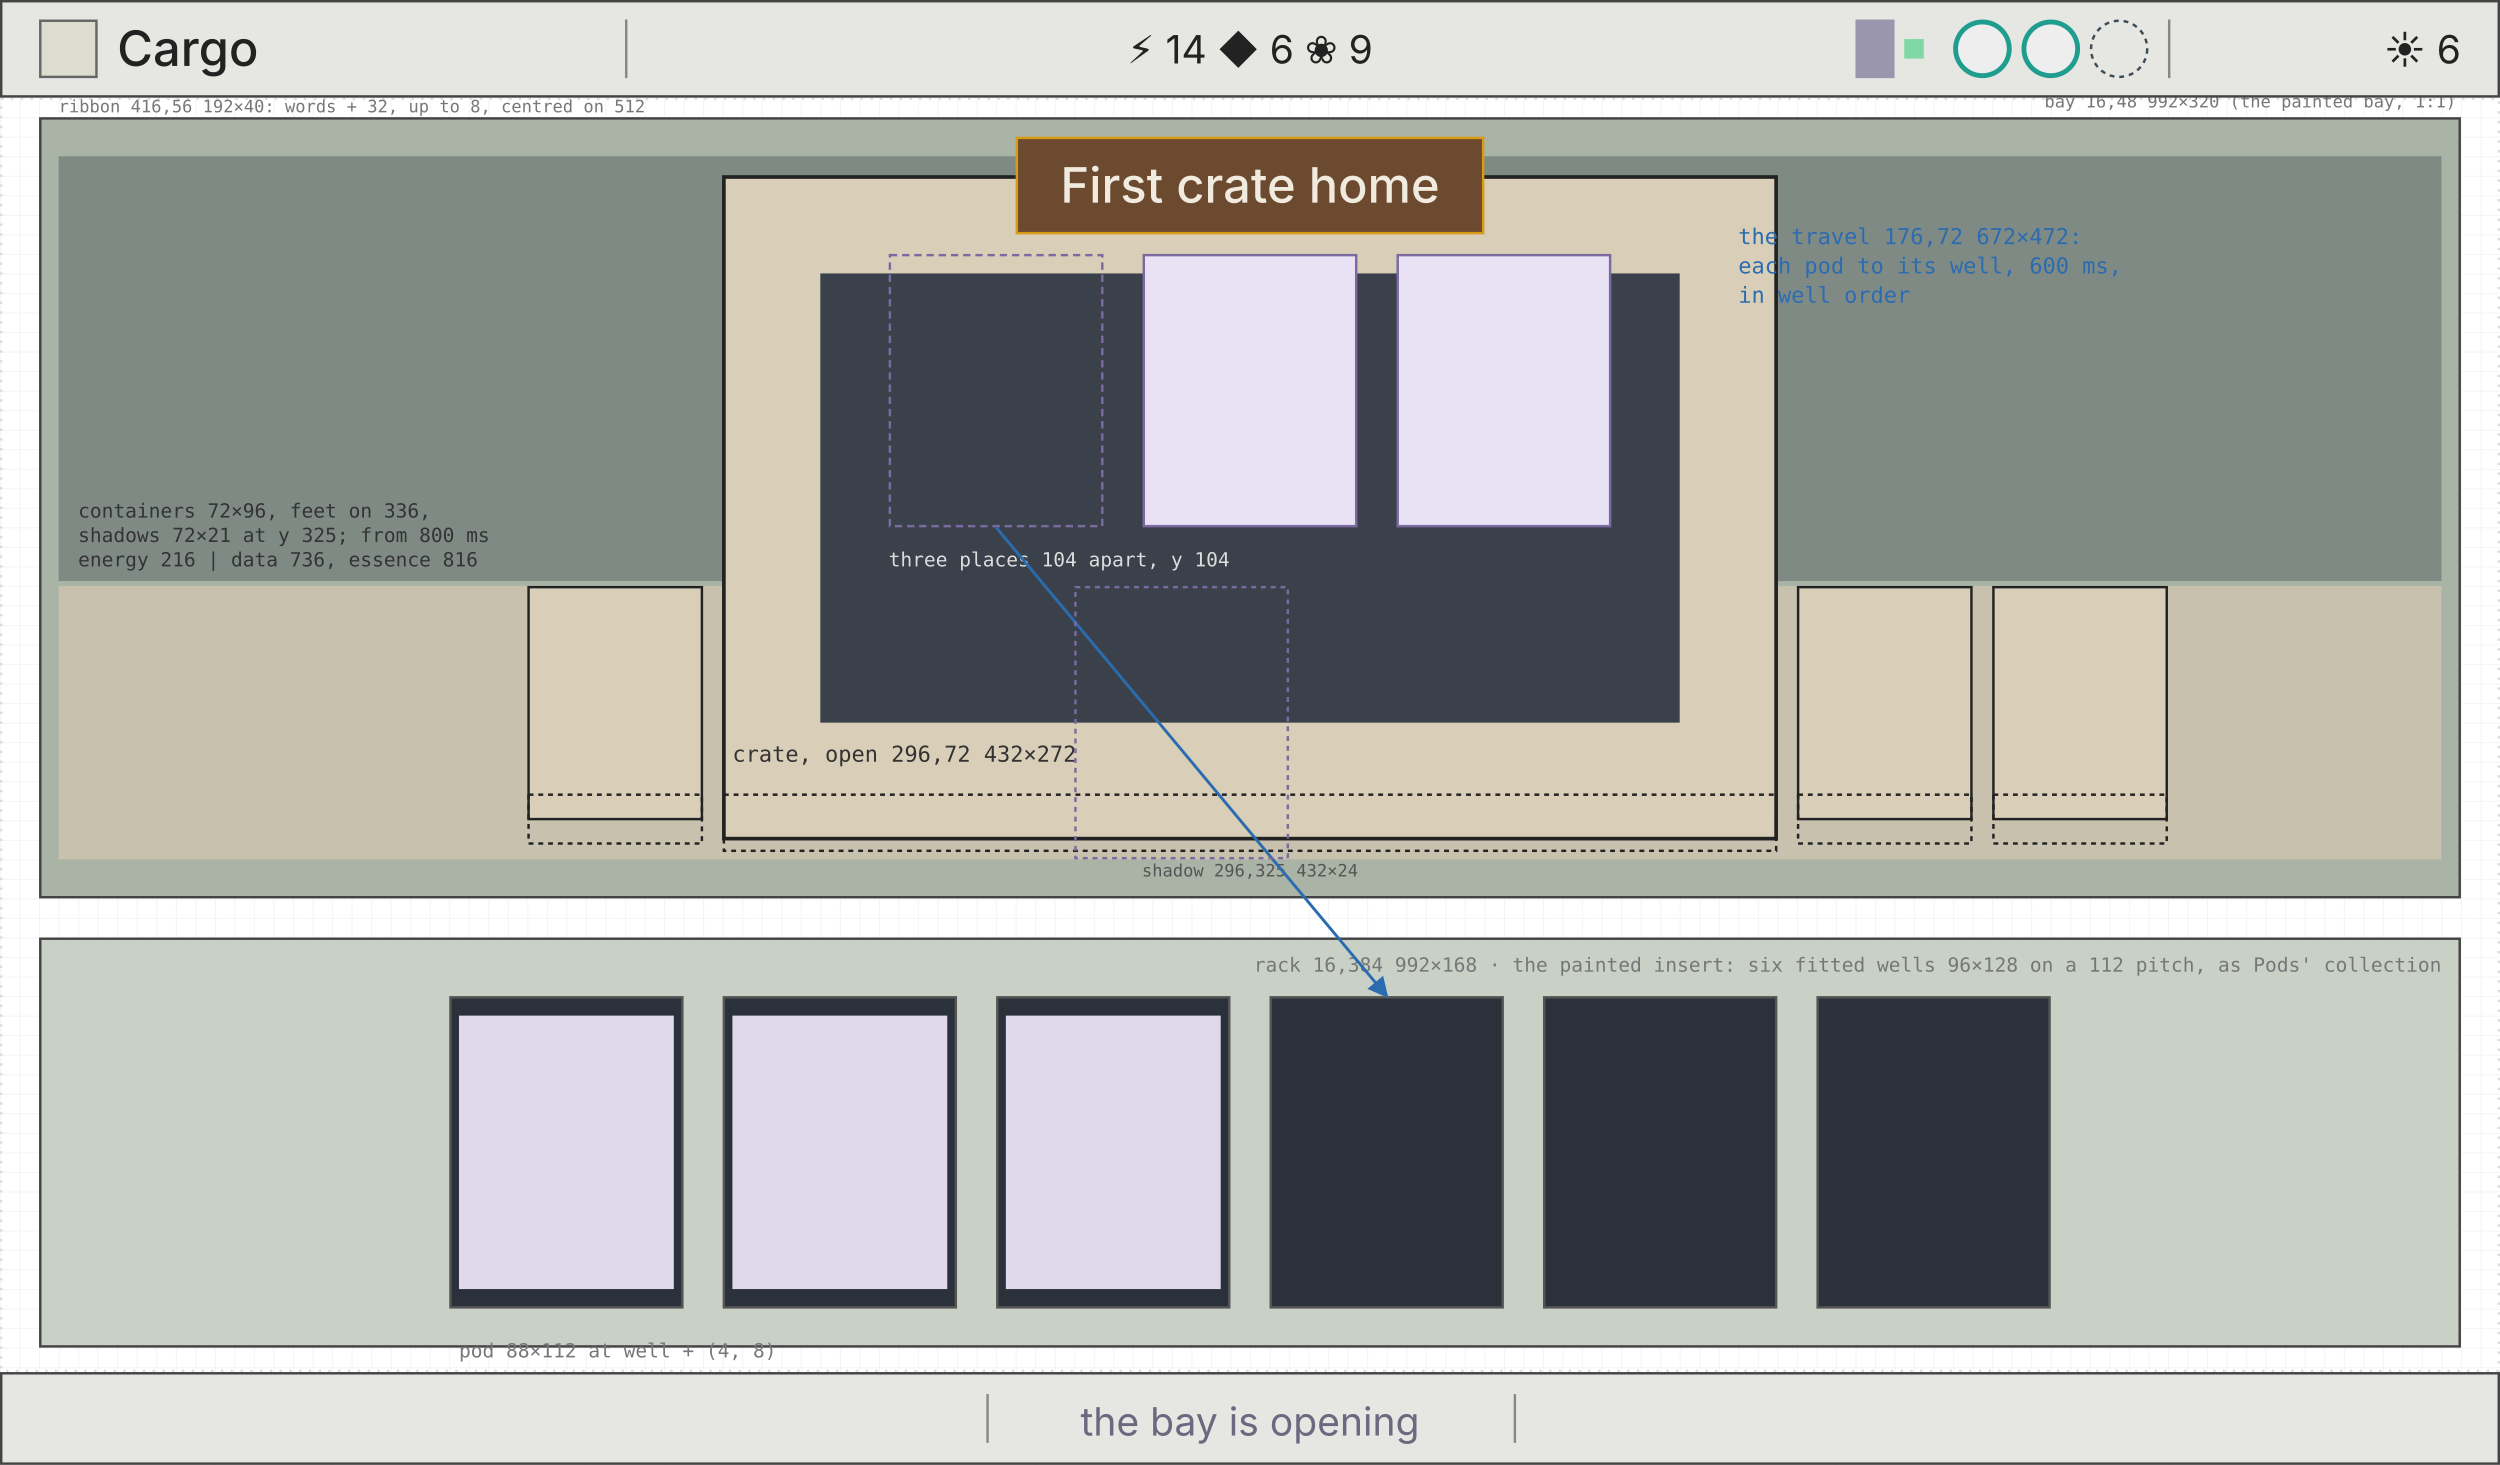
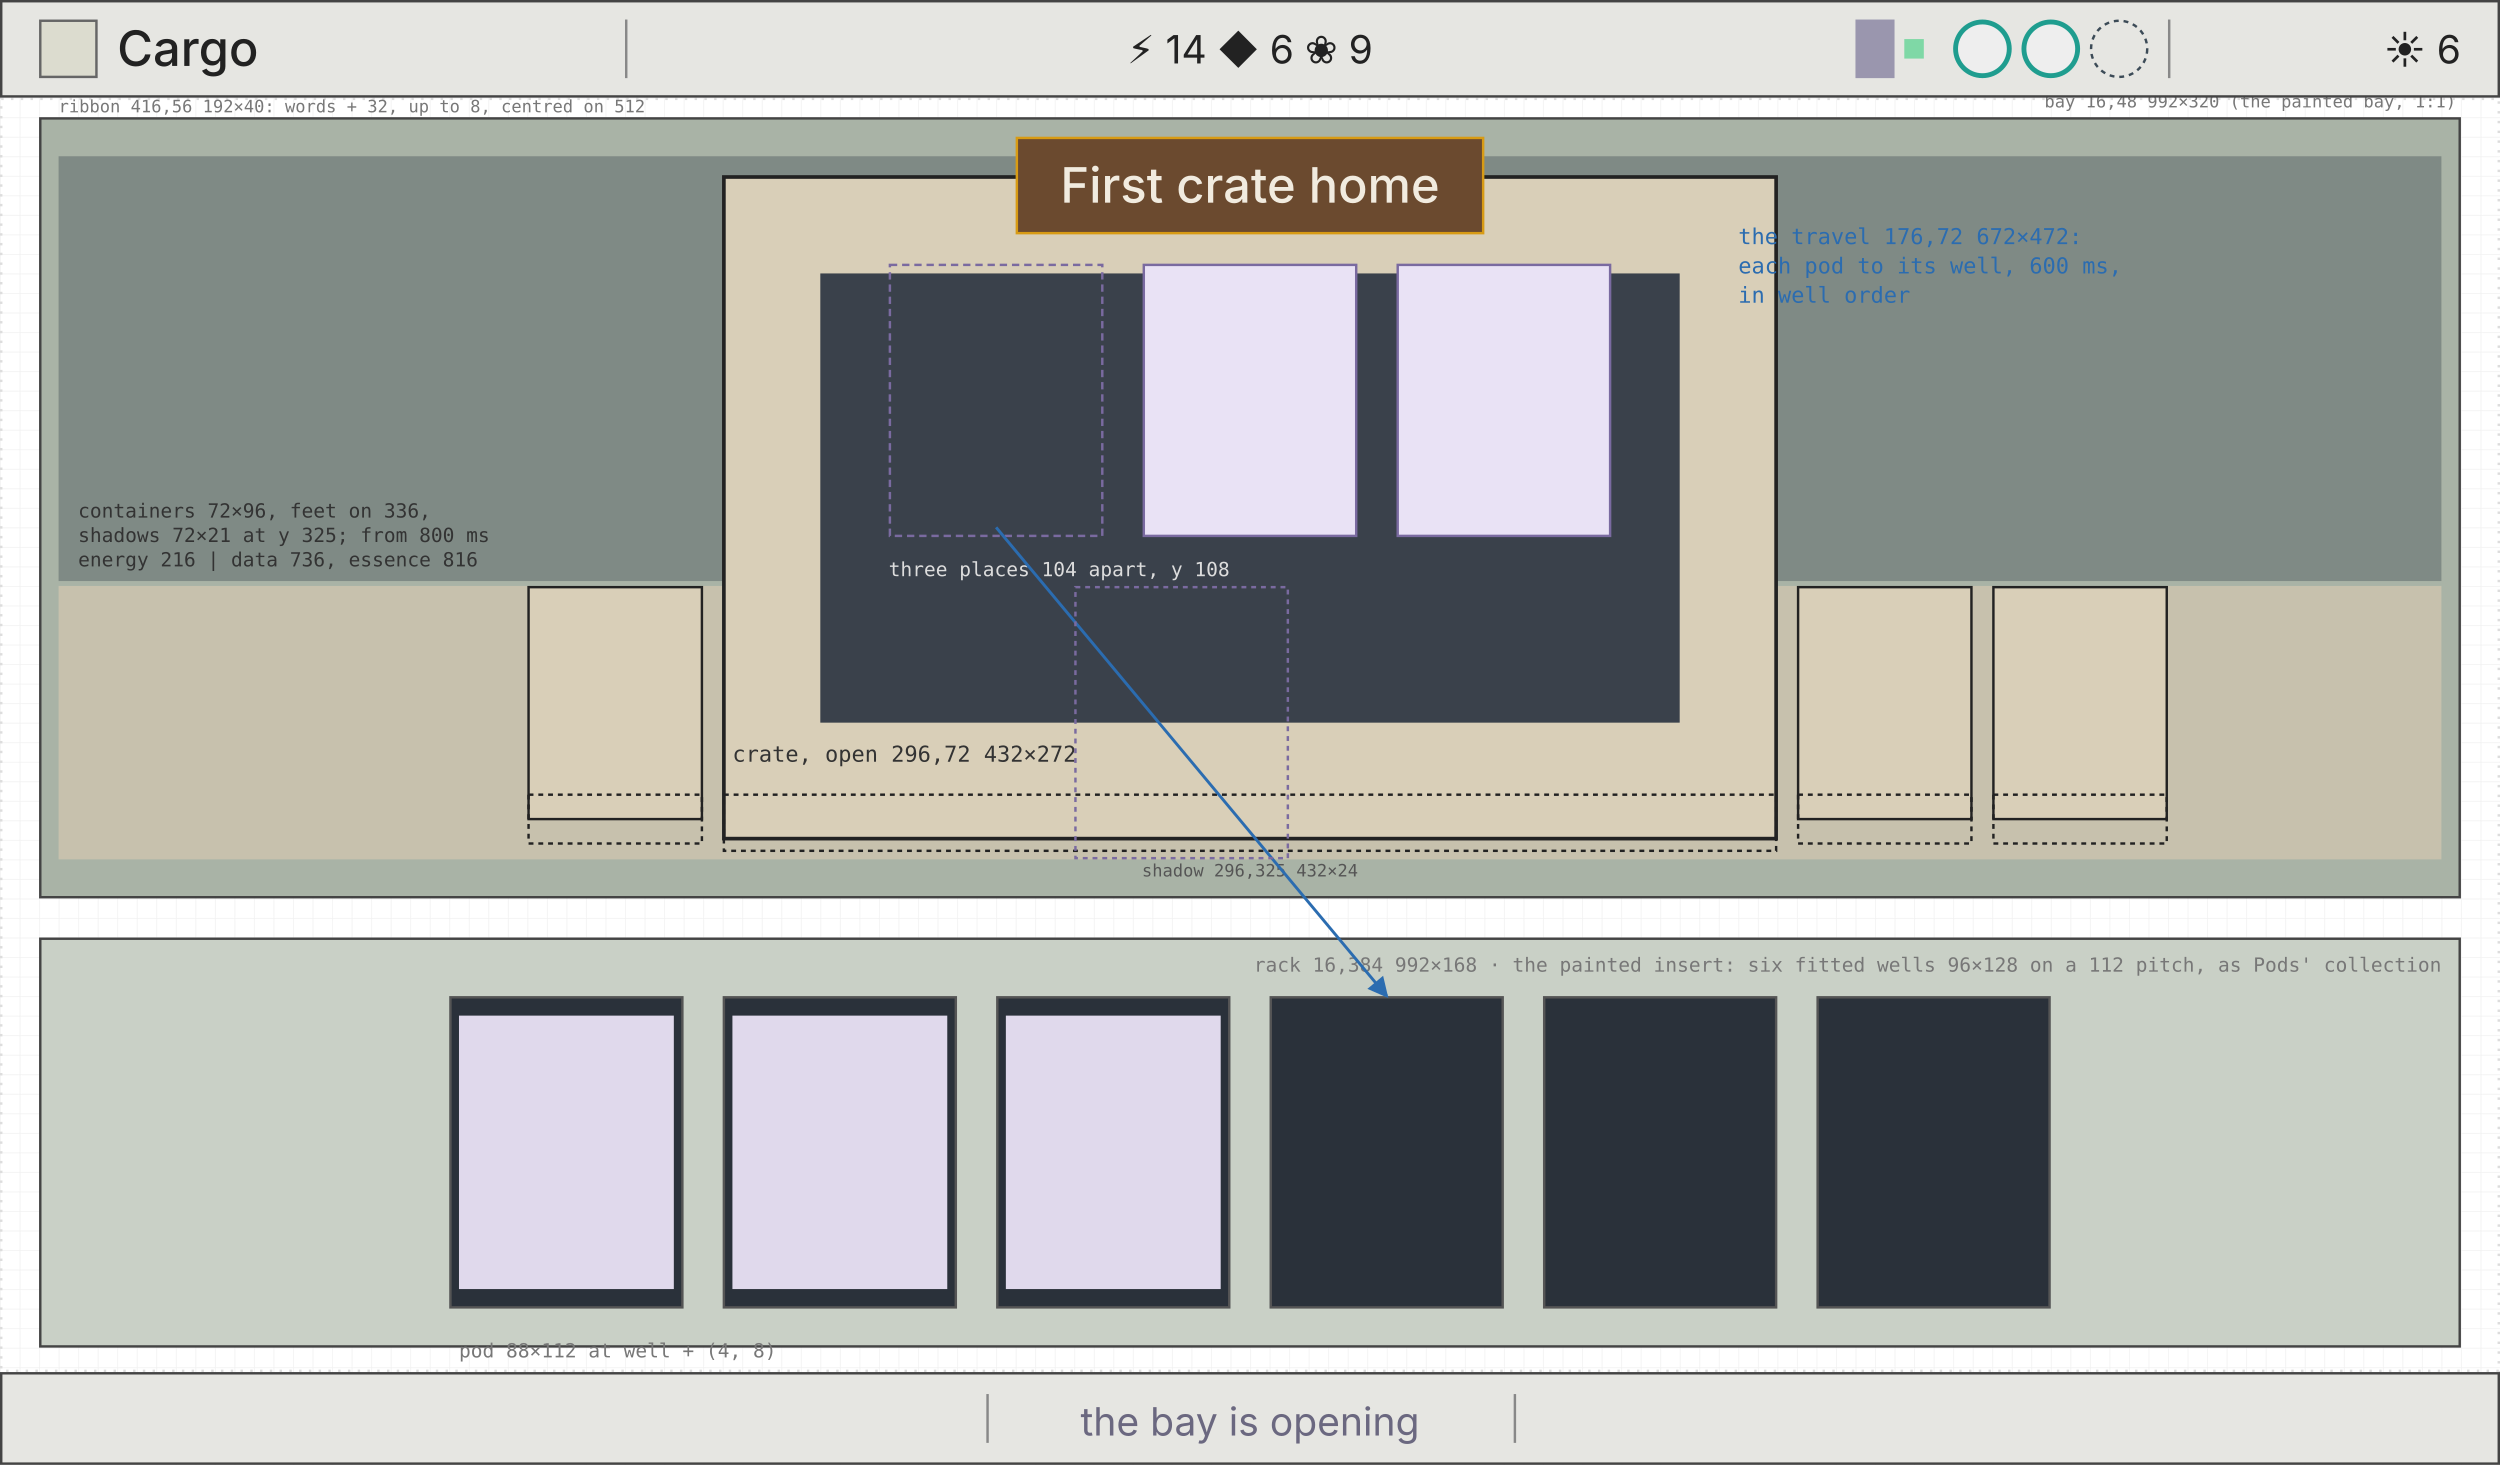
<svg xmlns="http://www.w3.org/2000/svg" viewBox="0 0 1024 600" width="1024" height="600" font-family="Inter, sans-serif">
  <defs>
    <pattern id="g8" width="8" height="8" patternUnits="userSpaceOnUse">
      <path d="M8 0H0V8" fill="none" stroke="#efefef" stroke-width="0.5" />
    </pattern>
    <marker id="ah" viewBox="0 0 8 8" refX="7" refY="4" markerWidth="7" markerHeight="7" orient="auto">
      <path d="M0 0L8 4L0 8z" fill="#2b6cb0" />
    </marker>
  </defs>
  <rect width="1024" height="600" fill="#ffffff" />
  <rect width="1024" height="600" fill="url(#g8)" />
  <rect x="0.5" y="40.5" width="1023" height="521" fill="none" stroke="#ddd" stroke-width="1" stroke-dasharray="1 3" />
  <rect x="16.5" y="48.5" width="991" height="319" fill="#a9b3a6" stroke="#444" stroke-width="1" />
  <text x="1006" y="44" font-size="7" fill="#777" text-anchor="end" font-family="DejaVu Sans Mono, ui-monospace, monospace">bay 16,48 992×320 (the painted bay, 1:1)</text>
  <path d="M24 64h976v174h-976z" fill="#7f8a85" />
  <path d="M24 240h976v112h-976z" fill="#c7c1ad" />
  <rect x="296.5" y="72.5" width="431" height="271" fill="#d9cfb8" stroke="#222" stroke-width="1.5" />
  <path d="M336 112h352v184h-352z" fill="#3a414b" />
  <text x="300" y="312" font-size="9" fill="#333" font-family="DejaVu Sans Mono, ui-monospace, monospace">crate, open 296,72 432×272</text>
  <rect x="296.5" y="325.5" width="431" height="23" fill="none" stroke="#222" stroke-width="1" stroke-dasharray="2 2" />
  <text x="512" y="359" font-size="7" fill="#555" text-anchor="middle" font-family="DejaVu Sans Mono, ui-monospace, monospace">shadow 296,325 432×24</text>
-   <rect x="364.5" y="104.5" width="87" height="111" fill="none" stroke="#7a6aa0" stroke-width="1" stroke-dasharray="3 2" />
-   <rect x="468.5" y="104.5" width="87" height="111" fill="#e9e2f5" stroke="#7a6aa0" stroke-width="1" />
-   <rect x="572.5" y="104.5" width="87" height="111" fill="#e9e2f5" stroke="#7a6aa0" stroke-width="1" />
-   <text x="364" y="232" font-size="8" fill="#ddd" font-family="DejaVu Sans Mono, ui-monospace, monospace">three places 104 apart, y 104</text>
+   <rect x="364.5" y="108.5" width="87" height="111" fill="none" stroke="#7a6aa0" stroke-width="1" stroke-dasharray="3 2" />
+   <rect x="468.5" y="108.5" width="87" height="111" fill="#e9e2f5" stroke="#7a6aa0" stroke-width="1" />
+   <rect x="572.5" y="108.5" width="87" height="111" fill="#e9e2f5" stroke="#7a6aa0" stroke-width="1" />
+   <text x="364" y="236" font-size="8" fill="#ddd" font-family="DejaVu Sans Mono, ui-monospace, monospace">three places 104 apart, y 108</text>
  <rect x="16.5" y="384.5" width="991" height="167" fill="#c9d0c6" stroke="#444" stroke-width="1" />
  <text x="1000" y="398" font-size="8" fill="#777" text-anchor="end" font-family="DejaVu Sans Mono, ui-monospace, monospace">rack 16,384 992×168 · the painted insert: six fitted wells 96×128 on a 112 pitch, as Pods' collection</text>
  <rect x="184.5" y="408.5" width="95" height="127" fill="#2a313a" stroke="#555" stroke-width="1" />
  <path d="M188 416h88v112h-88z" fill="#e9e2f5" opacity="0.95" />
  <rect x="296.5" y="408.5" width="95" height="127" fill="#2a313a" stroke="#555" stroke-width="1" />
  <path d="M300 416h88v112h-88z" fill="#e9e2f5" opacity="0.95" />
  <rect x="408.5" y="408.5" width="95" height="127" fill="#2a313a" stroke="#555" stroke-width="1" />
  <path d="M412 416h88v112h-88z" fill="#e9e2f5" opacity="0.95" />
  <rect x="520.5" y="408.5" width="95" height="127" fill="#2a313a" stroke="#555" stroke-width="1" />
  <rect x="632.5" y="408.5" width="95" height="127" fill="#2a313a" stroke="#555" stroke-width="1" />
  <rect x="744.5" y="408.5" width="95" height="127" fill="#2a313a" stroke="#555" stroke-width="1" />
  <text x="188" y="556" font-size="8" fill="#777" font-family="DejaVu Sans Mono, ui-monospace, monospace">pod 88×112 at well + (4, 8)</text>
  <rect x="216.5" y="240.5" width="71" height="95" fill="#d9cfb8" stroke="#222" stroke-width="1" />
  <rect x="216.5" y="325.5" width="71" height="20" fill="none" stroke="#222" stroke-width="1" stroke-dasharray="2 2" />
  <rect x="736.5" y="240.5" width="71" height="95" fill="#d9cfb8" stroke="#222" stroke-width="1" />
  <rect x="736.5" y="325.5" width="71" height="20" fill="none" stroke="#222" stroke-width="1" stroke-dasharray="2 2" />
  <rect x="816.5" y="240.5" width="71" height="95" fill="#d9cfb8" stroke="#222" stroke-width="1" />
  <rect x="816.5" y="325.5" width="71" height="20" fill="none" stroke="#222" stroke-width="1" stroke-dasharray="2 2" />
  <text x="32" y="212" font-size="8" fill="#333" font-family="DejaVu Sans Mono, ui-monospace, monospace">containers 72×96, feet on 336,</text>
  <text x="32" y="222" font-size="8" fill="#333" font-family="DejaVu Sans Mono, ui-monospace, monospace">shadows 72×21 at y 325; from 800 ms</text>
  <text x="32" y="232" font-size="8" fill="#333" font-family="DejaVu Sans Mono, ui-monospace, monospace">energy 216 | data 736, essence 816</text>
  <path d="M408 216L568 408" fill="none" stroke="#2b6cb0" stroke-width="1.2" marker-end="url(#ah)" />
  <rect x="440.5" y="240.5" width="87" height="111" fill="none" stroke="#7a6aa0" stroke-width="1" stroke-dasharray="2 2" />
  <text x="712" y="100" font-size="9" fill="#2b6cb0" font-family="DejaVu Sans Mono, ui-monospace, monospace">the travel 176,72 672×472:</text>
  <text x="712" y="112" font-size="9" fill="#2b6cb0" font-family="DejaVu Sans Mono, ui-monospace, monospace">each pod to its well, 600 ms,</text>
  <text x="712" y="124" font-size="9" fill="#2b6cb0" font-family="DejaVu Sans Mono, ui-monospace, monospace">in well order</text>
  <rect x="416.5" y="56.5" width="191" height="39" fill="#6b4a2f" stroke="#d89b14" stroke-width="1" />
  <text x="512" y="83" font-size="20" fill="#f1ebdf" text-anchor="middle" font-weight="500">First crate home</text>
  <text x="24" y="46" font-size="7" fill="#777" font-family="DejaVu Sans Mono, ui-monospace, monospace">ribbon 416,56 192×40: words + 32, up to 8, centred on 512</text>
  <rect x="0.5" y="0.5" width="1023" height="39" fill="#e6e6e2" stroke="#444" stroke-width="1" />
  <rect x="16.5" y="8.5" width="23" height="23" fill="#dcdccf" stroke="#666" stroke-width="1" />
  <text x="48" y="27" font-size="20" fill="#222" font-weight="500">Cargo</text>
  <path d="M256 8h1v24h-1z" fill="#888" />
  <path d="M888 8h1v24h-1z" fill="#888" />
  <text x="512" y="26" font-size="16" fill="#222" text-anchor="middle">⚡ 14   ◆ 6   ❀ 9</text>
  <path d="M760 8h16v24h-16z" fill="#9a96ae" />
  <path d="M780 16h8v8h-8z" fill="#7fd8a6" />
  <circle cx="812" cy="20" r="11" fill="#eee" stroke="#1f9d8f" stroke-width="2" />
  <circle cx="840" cy="20" r="11" fill="#eee" stroke="#1f9d8f" stroke-width="2" />
  <circle cx="868" cy="20" r="11.5" fill="none" stroke="#3c4b57" stroke-width="1" stroke-dasharray="2 2" />
  <text x="1008" y="26" font-size="16" fill="#222" text-anchor="end">☀ 6</text>
  <rect x="0.5" y="562.5" width="1023" height="37" fill="#e6e6e2" stroke="#444" stroke-width="1" />
  <path d="M404 571h1v20h-1z" fill="#888" />
  <path d="M620 571h1v20h-1z" fill="#888" />
  <text x="512" y="588" font-size="16" fill="#6b6880" text-anchor="middle">the bay is opening</text>
</svg>
